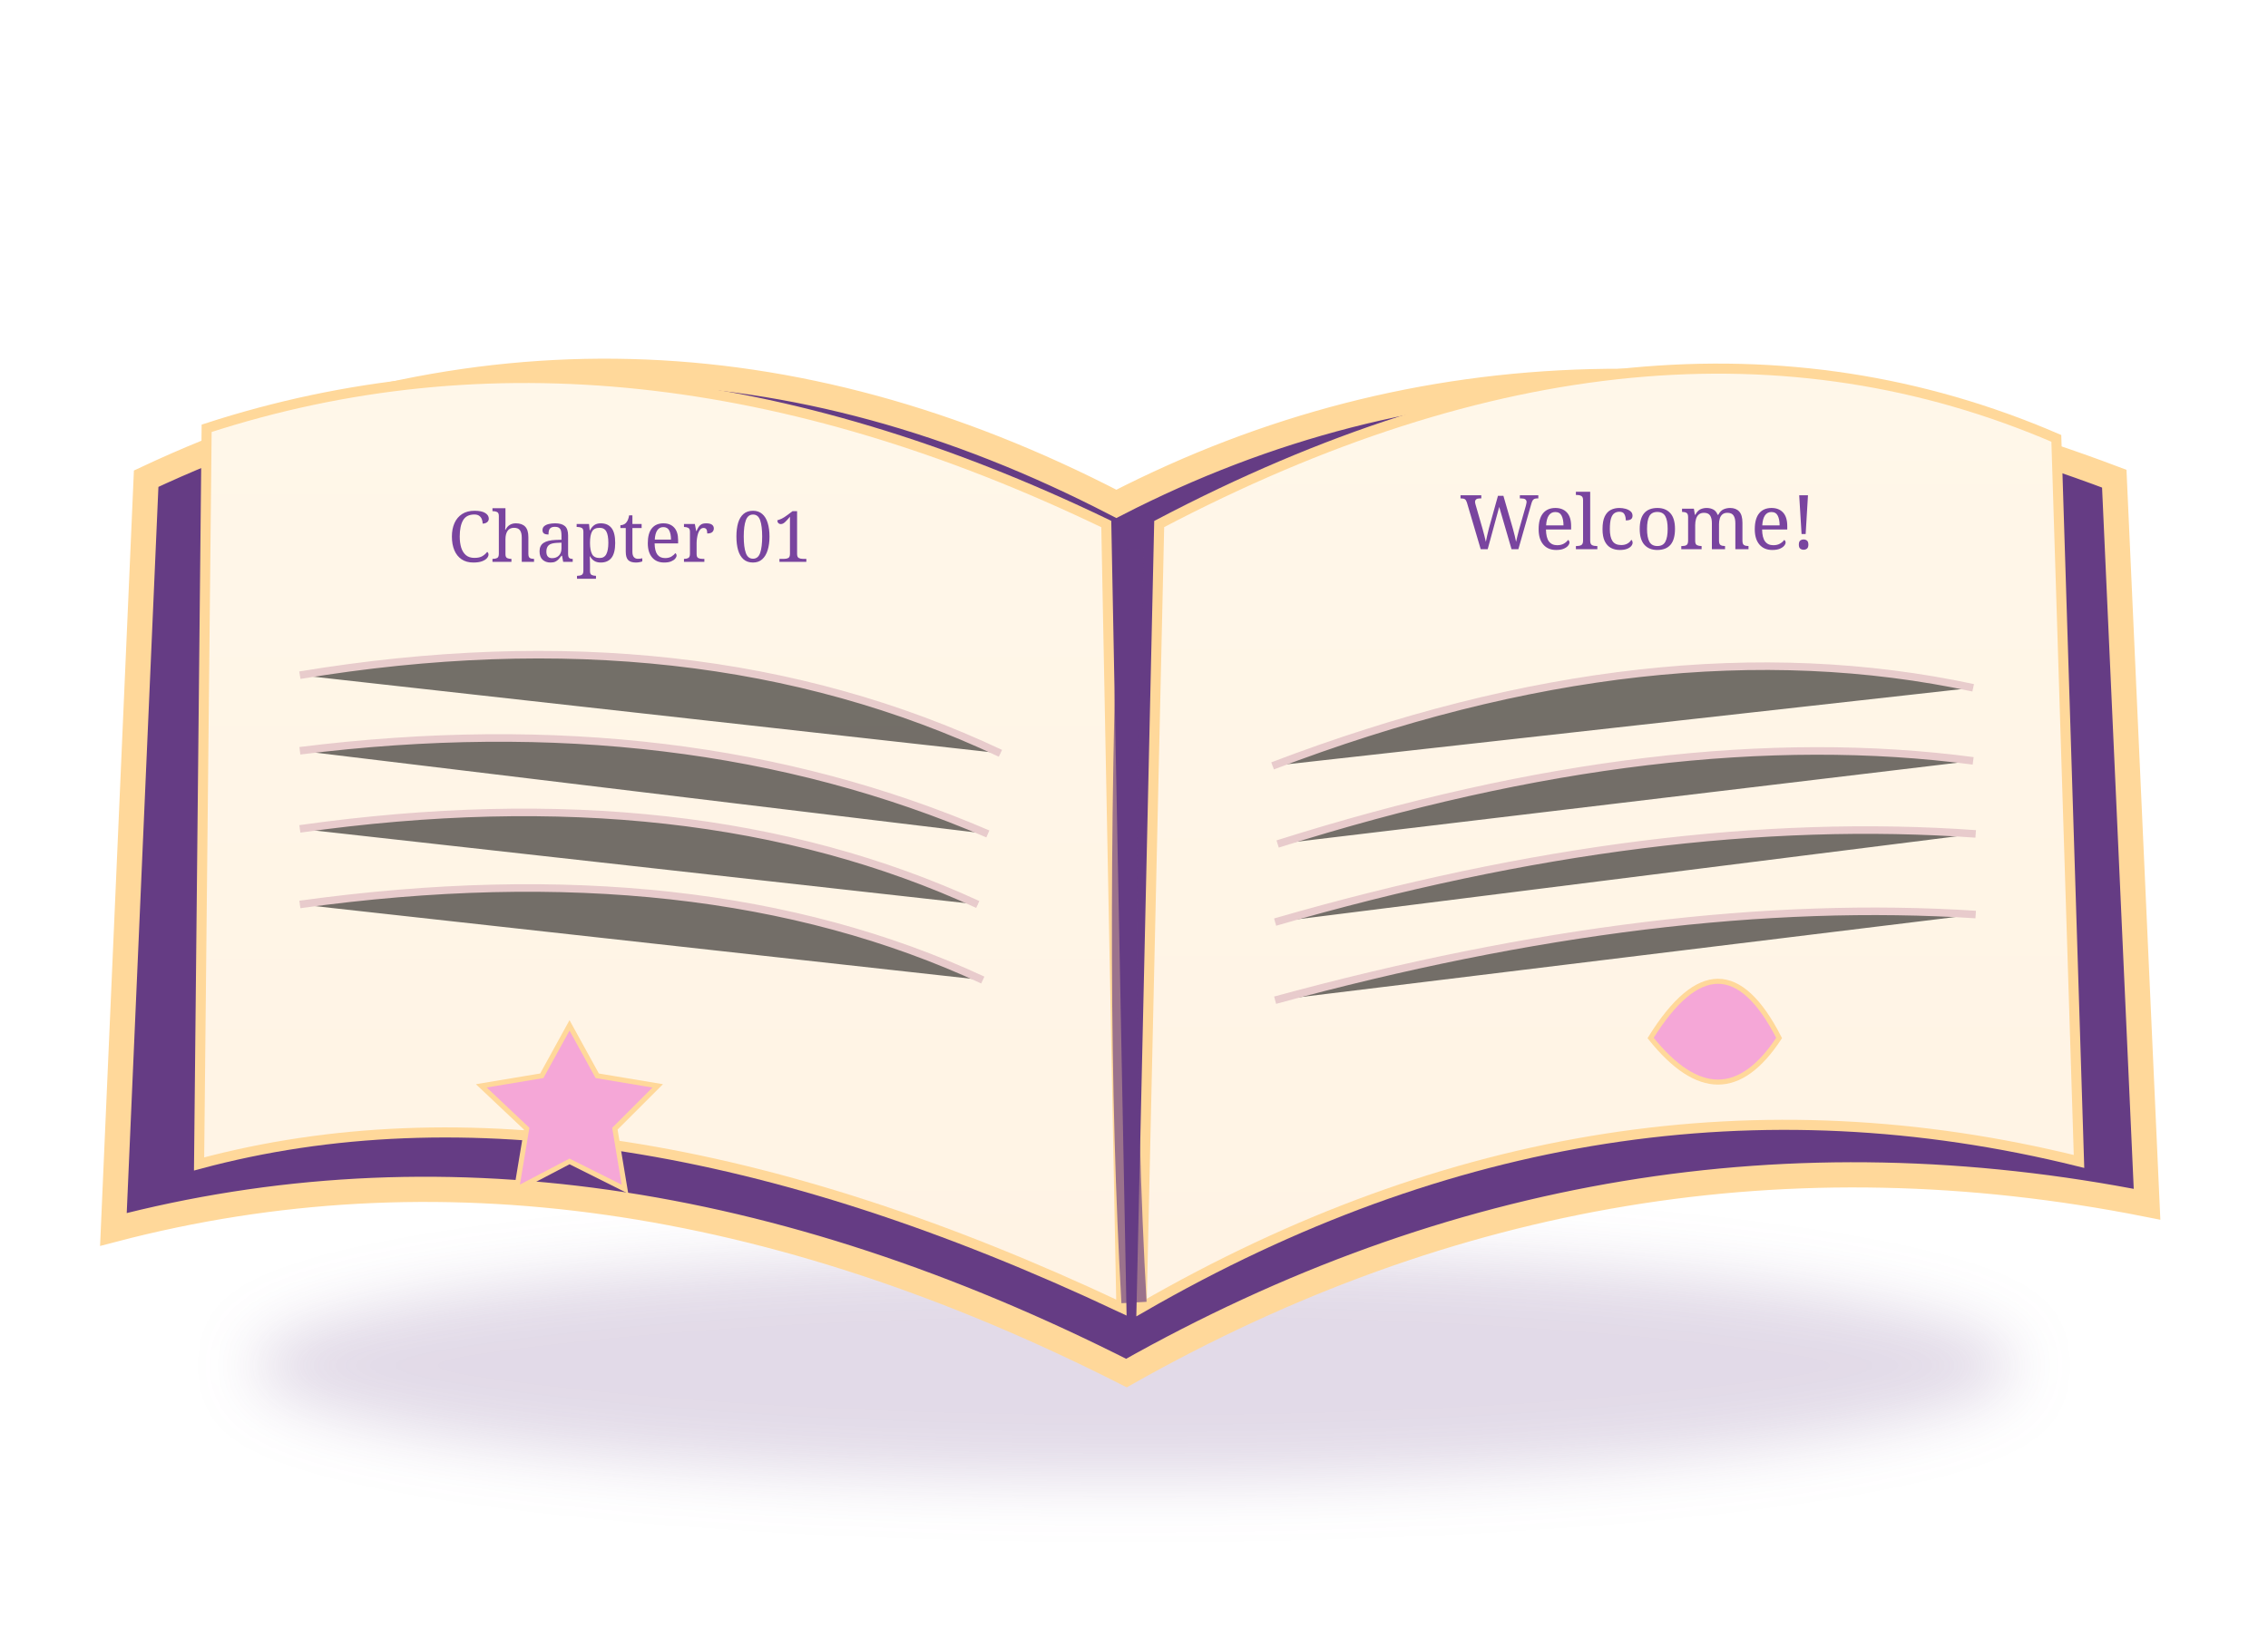
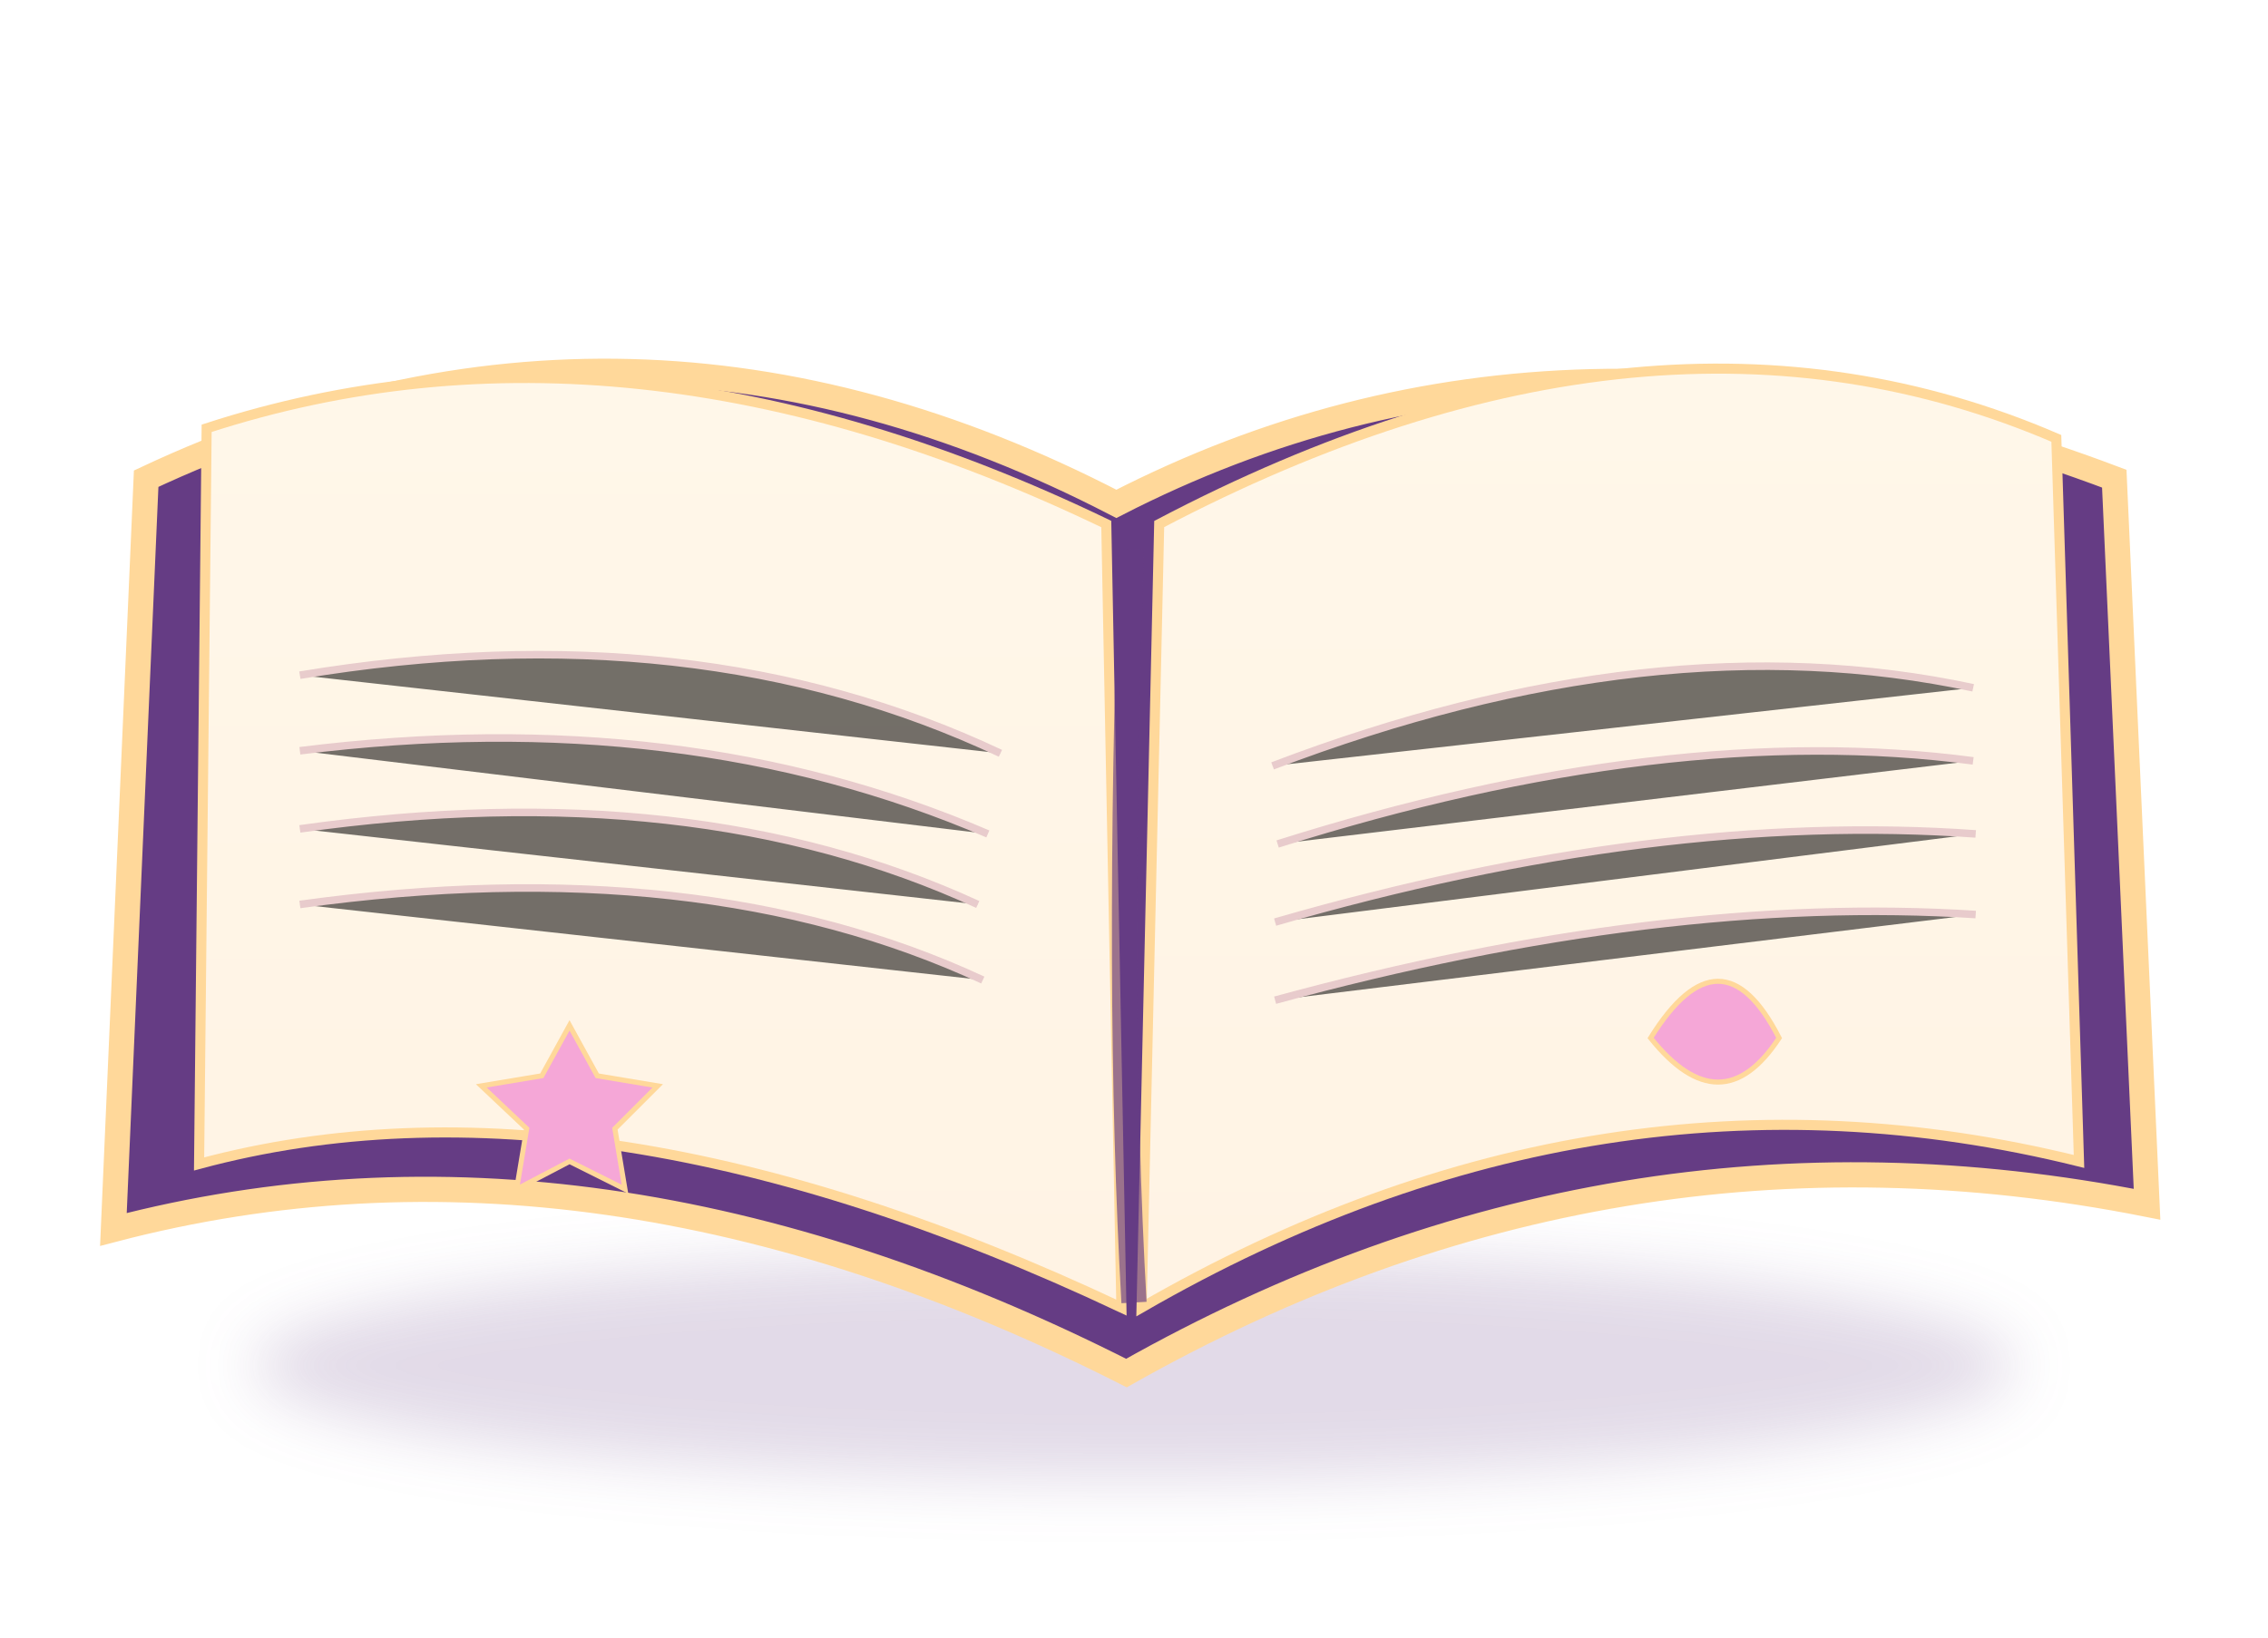
<svg xmlns="http://www.w3.org/2000/svg" viewBox="0 0 900 650" width="900" height="650">
  <defs>
    <linearGradient id="cover" x2="1" y2="1">
      <stop stop-color="#79449f" />
      <stop offset=".55" stop-color="#a46acb" />
      <stop offset="1" stop-color="#653c84" />
    </linearGradient>
    <linearGradient id="pages" x2="0" y2="1">
      <stop stop-color="#fff7e9" />
      <stop offset="1" stop-color="#fff3e4" />
    </linearGradient>
    <filter id="shadow" x="-40%" y="-60%" width="180%" height="240%">
      <feGaussianBlur stdDeviation="12" />
    </filter>
  </defs>
  <ellipse cx="450" cy="542" rx="350" ry="45" fill="#653c84" opacity=".19" filter="url(#shadow)" />
  <path d="M58 190 Q250 100 443 200 Q622 108 839 190 L852 478 Q640 436 447 545 Q236 438 45 488Z" fill="#653c84" stroke="#ffd89a" stroke-width="10" />
  <path d="M82 170 Q248 116 439 208 L445 519 Q235 420 79 462Z" fill="url(#pages)" stroke="#ffd89a" stroke-width="4" />
  <path d="M460 208 Q656 105 816 174 L825 461 Q635 414 453 519Z" fill="url(#pages)" stroke="#ffd89a" stroke-width="4" />
  <path d="M449 218 Q443 394 450 517" fill="none" stroke="#653c84" stroke-width="10" opacity=".65" />
  <g stroke="#d5a9b6" stroke-width="3" opacity=".55">
    <path d="M119 268 Q276 242 397 299 M119 298 Q271 279 392 331 M119 329 Q275 307 388 359 M119 359 Q278 337 390 389 M505 304 Q657 246 783 273 M507 335 Q662 286 783 302 M506 366 Q658 322 784 331 M506 397 Q660 355 784 363" />
  </g>
-   <text x="250" y="223" text-anchor="middle" font-family="Georgia,serif" font-size="28" fill="#79449f">Chapter 01</text>
-   <text x="650" y="218" text-anchor="middle" font-family="Georgia,serif" font-size="30" fill="#79449f">Welcome!</text>
  <g fill="#f5a7d7" stroke="#ffd89a" stroke-width="2">
    <path d="M226 407 l11 20 l24 4 l-17 17 l4 24 l-22 -11 l-21 11 l4 -24 l-18 -17 l24 -4Z" />
    <path d="M655 412 q28 -45 51 0 q-23 35 -51 0Z" />
  </g>
</svg>
